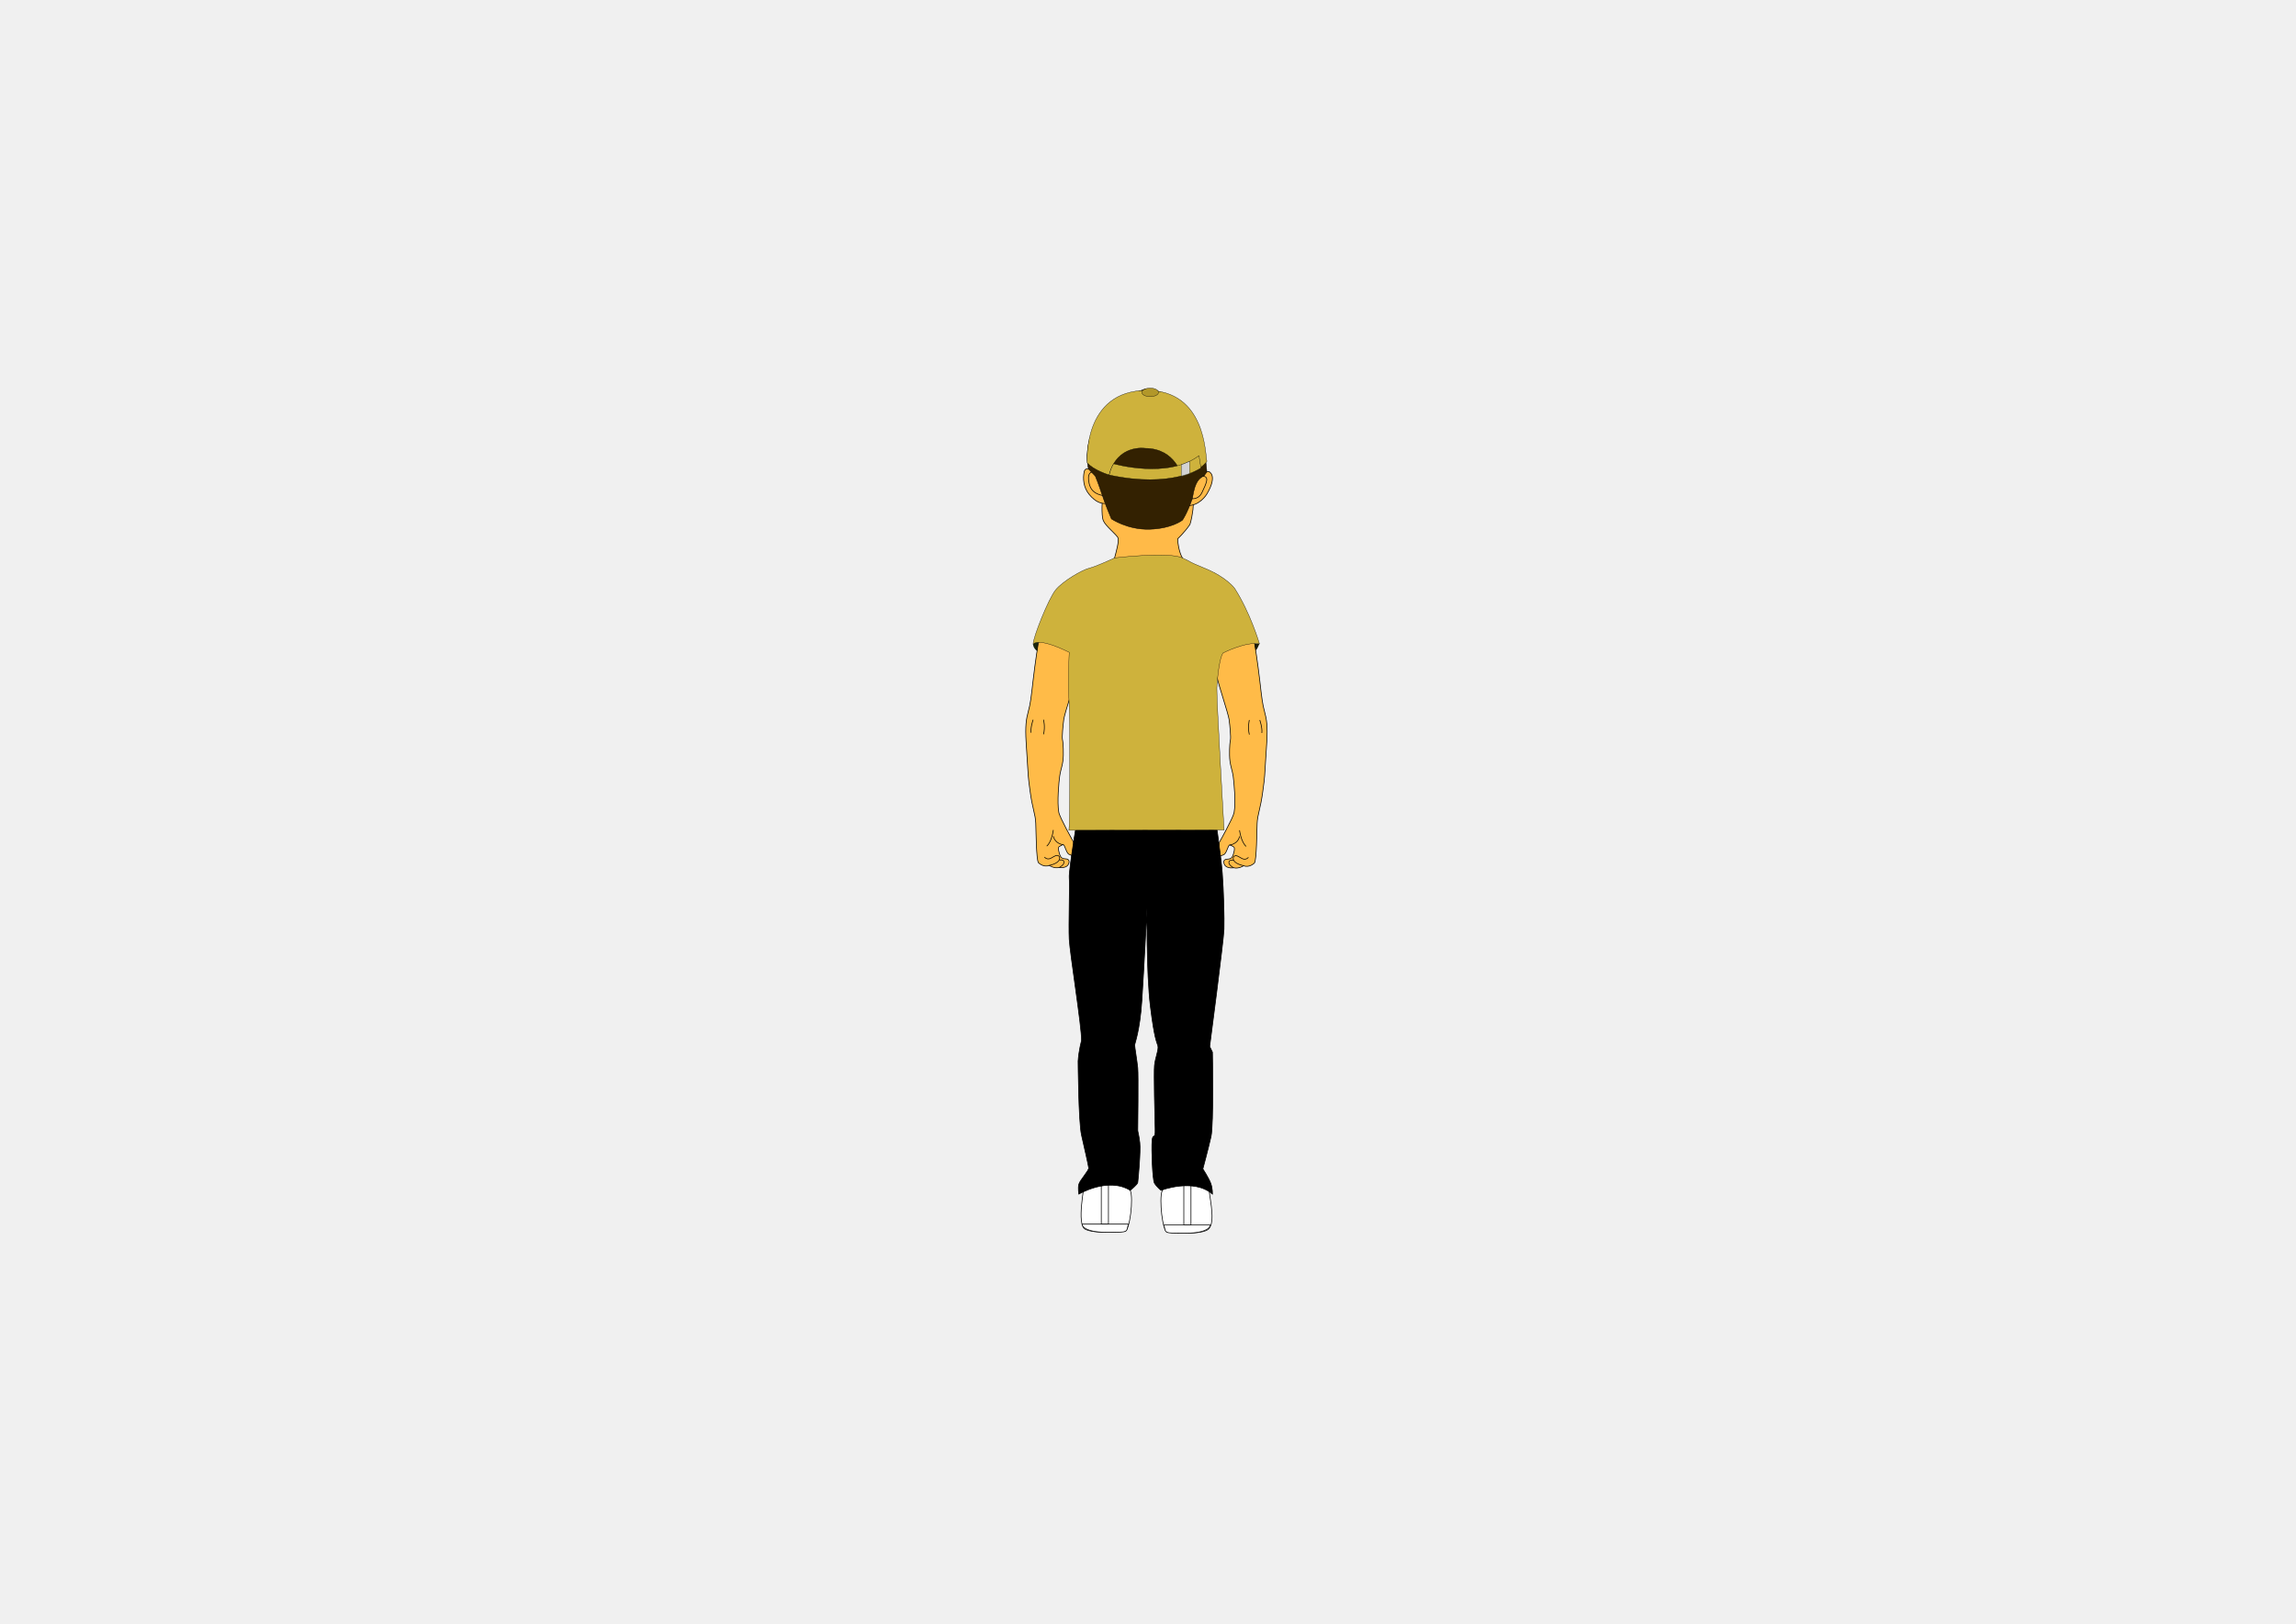
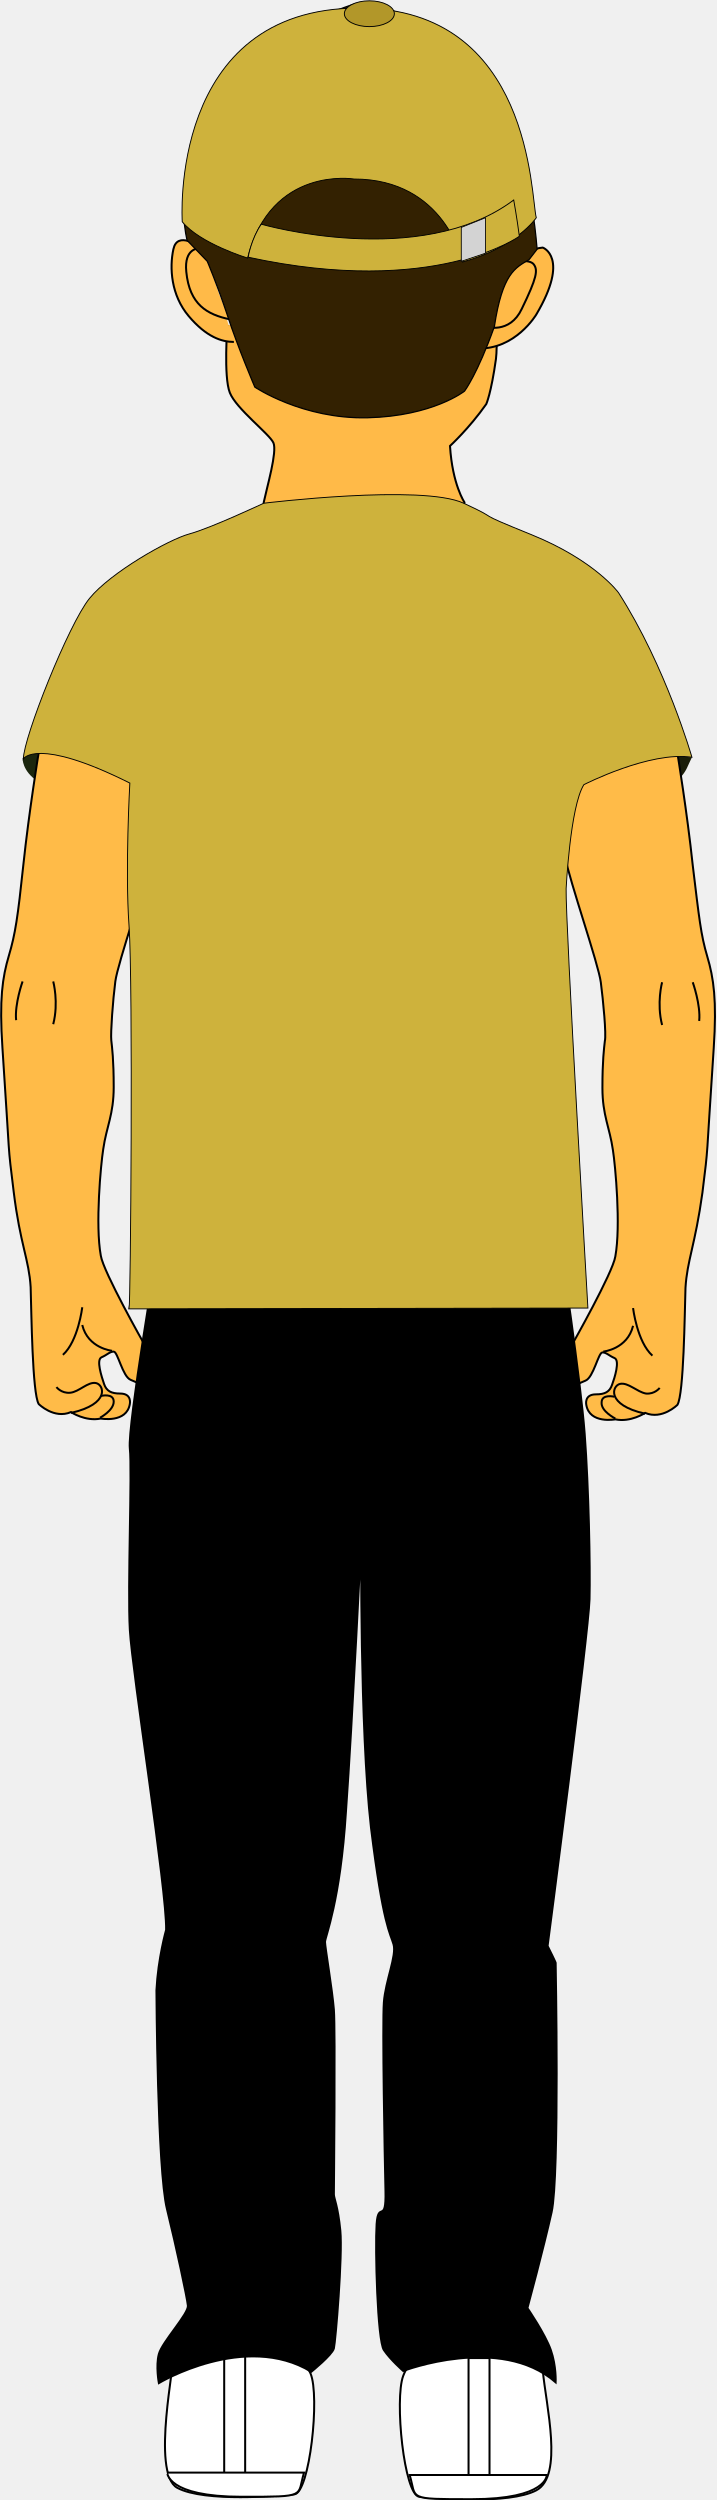
- <svg xmlns="http://www.w3.org/2000/svg" version="1.1" id="图层_1" x="0px" y="0px" width="841.89px" height="595.28px" viewBox="0 0 841.89 595.28" enable-background="new 0 0 841.89 595.28" xml:space="preserve">
-   <path fill="#FFBA48" stroke="#000000" stroke-width="0.25" stroke-miterlimit="10" d="M404.235,182.506c0,0-0.521,6.403,0.343,8.403  s4.863,5.125,5.363,6.25s-0.75,5.5-1.25,7.375s24.875,2,24.875,0c0,0-1.5-2.25-1.75-7c0,0,2.395-2.184,4.465-5.184  c0,0,0.59-1.331,1.16-5.566c0.219-1.629,0-4.875,0-4.875" />
-   <path fill="#FFBA48" stroke="#000000" stroke-width="0.25" stroke-miterlimit="10" d="M401.4,173.034  c-0.771-0.438-3.413-2.334-3.873,0s-0.334,5.667,1.937,8.334s4.127,3.19,5.615,3.241" />
-   <path fill="#FFBA48" stroke="#000000" stroke-width="0.25" stroke-miterlimit="10" d="M440.756,173.649c0,0,1.275-0.717,2.504-0.756  c0,0,3.424,1.214-0.758,8.267c0,0-2.631,4.434-7.27,4.193" />
-   <path fill="#FFBA48" stroke="#000000" stroke-width="0.25" stroke-miterlimit="10" d="M400.748,172.99c0,0-1.893-0.149-1.605,2.862  c0.396,4.148,2.553,5.262,5.392,5.867" />
-   <path fill="#FFBA48" stroke="#000000" stroke-width="0.25" stroke-miterlimit="10" d="M436.232,182.701c0,0,2.982,0.997,4.523-2.166  c1.889-3.875,1.977-4.833,1.504-5.5c-0.498-0.701-2.432-0.5-4.693,0.333" />
-   <path fill="#332101" stroke="#000000" stroke-width="0.159" stroke-miterlimit="10" d="M441.566,174.367  c-1.668,1-3.334,1.667-4.334,8.333c-2.092,5.927-3.666,8-3.666,8s-3.875,3.084-12,3.333c-8.125,0.25-14.043-3.804-14.043-3.804  s-2.112-4.868-3.444-8.95c-1.279-3.92-2.452-6.727-2.452-6.727l-2.515-2.614c0,0-5.435-20.475,20.727-29.317  c0,0,20.203-0.522,22.702,30.366L441.566,174.367" />
-   <path fill="#1B260E" d="M378.816,236.16c0,0-0.125,1.563,1.938,2.875c0,0,0.026-3.356,0-3.529  C380.566,234.285,378.816,236.16,378.816,236.16z" />
-   <path fill="#1A1D08" d="M461.816,236.035c-0.625,1.188-0.563,1.625-1.5,2.563c0,0-0.502-1.661-0.314-2.674L461.816,236.035z" />
-   <path fill="#FFBB48" stroke="#000000" stroke-width="0.25" stroke-miterlimit="10" d="M380.753,235.505  c0,0-1.188,7.349-1.938,13.939s-1,8.59-1.75,11.34s-1.19,5.363-0.804,11.356c0.963,14.904,0.595,11.394,1.449,17.894  s1.944,8.351,2.078,11.75c0.121,3.083,0.175,13.25,0.976,14.5c0,0,1.884,1.867,3.968,1c0,0,1.834,1.25,3.667,0.75  c0,0,3.166,0.563,3.579-1.834c0,0,0.337-1.291-1.246-1.333c-1.054-0.028-1.667-0.334-2-1.167s-1-3-0.333-3.333s1-0.667,1.5-0.667  s1.126,3.115,2.079,3.5s2.003,1,2.462,0.667s-0.793-5.129-0.793-5.129s-5.063-8.97-5.415-10.955  c-0.667-3.753,0.04-11.264,0.334-13.249c0.415-2.806,1.289-4.31,1.333-7.729c0.044-3.444-0.166-4.937-0.333-5.771s0.167-5,0.5-7.333  s3.785-12.333,4.476-15.833S393.774,229.14,380.753,235.505z" />
-   <path fill="none" stroke="#000000" stroke-width="0.25" stroke-miterlimit="10" d="M378.816,263.87c0,0-1,2.833-0.75,4.75" />
-   <path fill="none" stroke="#000000" stroke-width="0.25" stroke-miterlimit="10" d="M382.649,263.87c0,0,0.666,2.583,0,5.333" />
-   <path fill="none" stroke="#000000" stroke-width="0.25" stroke-miterlimit="10" d="M382.983,314.201c0,0,0.582,0.832,1.666,0.666  s2.167-1.416,3.167-1.25s1.75,2.584-3.083,3.668" />
-   <path fill="none" stroke="#000000" stroke-width="0.25" stroke-miterlimit="10" d="M388.501,315.318c0,0,1.563-0.369,1.647,0.715  s-1.749,2.002-1.749,2.002" />
-   <path fill="none" stroke="#000000" stroke-width="0.25" stroke-miterlimit="10" d="M386.233,304.283c0,0-0.5,4.25-2.417,5.917" />
-   <path fill="none" stroke="#000000" stroke-width="0.25" stroke-miterlimit="10" d="M389.9,309.701c0,0-3-0.252-3.667-3.168" />
-   <path fill="#FFBB48" stroke="#000000" stroke-width="0.25" stroke-miterlimit="10" d="M459.994,235.61c0,0,1.188,7.349,1.938,13.939  s1,8.59,1.75,11.34s1.191,5.363,0.805,11.356c-0.963,14.904-0.596,11.394-1.449,17.894c-0.855,6.5-1.945,8.351-2.078,11.75  c-0.121,3.083-0.176,13.25-0.977,14.5c0,0-1.883,1.868-3.967,1c0,0-1.834,1.25-3.668,0.75c0,0-3.166,0.563-3.578-1.833  c0,0-0.338-1.292,1.246-1.334c1.053-0.027,1.666-0.334,2-1.166c0.332-0.834,1-3,0.332-3.334c-0.666-0.333-1-0.666-1.5-0.666  s-1.125,3.114-2.078,3.5c-0.953,0.385-2.004,1-2.463,0.666c-0.459-0.333,0.793-5.129,0.793-5.129s5.063-8.97,5.416-10.954  c0.666-3.753-0.041-11.264-0.334-13.249c-0.416-2.806-1.289-4.31-1.334-7.729c-0.043-3.444,0.166-4.937,0.334-5.771  c0.166-0.833-0.168-5-0.5-7.333c-0.334-2.333-3.785-12.333-4.477-15.833C445.516,244.474,446.975,229.245,459.994,235.61z" />
-   <path fill="none" stroke="#000000" stroke-width="0.25" stroke-miterlimit="10" d="M461.932,263.975c0,0,1,2.833,0.75,4.75" />
-   <path fill="none" stroke="#000000" stroke-width="0.25" stroke-miterlimit="10" d="M458.1,263.975c0,0-0.666,2.583,0,5.333" />
-   <path fill="none" stroke="#000000" stroke-width="0.25" stroke-miterlimit="10" d="M457.766,314.306c0,0-0.582,0.833-1.666,0.667  c-1.084-0.167-2.168-1.417-3.168-1.25c-1,0.166-1.75,2.584,3.084,3.667" />
-   <path fill="none" stroke="#000000" stroke-width="0.25" stroke-miterlimit="10" d="M452.246,315.423c0,0-1.563-0.368-1.646,0.716  c-0.084,1.083,1.748,2.001,1.748,2.001" />
-   <path fill="none" stroke="#000000" stroke-width="0.25" stroke-miterlimit="10" d="M454.516,304.389c0,0,0.5,4.25,2.416,5.916" />
-   <path fill="none" stroke="#000000" stroke-width="0.25" stroke-miterlimit="10" d="M450.848,309.807c0,0,3-0.252,3.668-3.168" />
-   <path fill="#FFFFFF" stroke="#000000" stroke-width="0.25" stroke-miterlimit="10" d="M397.191,435.784  c0.75-1.75-2.625,13.125,0.75,14.875s12.625,1,14.5,0.75s3.236-12.221,2-15C411.233,429.202,397.191,435.784,397.191,435.784z" />
-   <rect x="403.816" y="434.233" fill="#FFFFFF" stroke="#000000" stroke-width="0.25" stroke-miterlimit="10" width="2.625" height="14.551" />
-   <path fill="#FFFFFF" stroke="#000000" stroke-width="0.25" stroke-miterlimit="10" d="M406.049,451.784c8.221,0,6.803,0,7.71-3  H396.76C396.76,448.784,396.628,451.784,406.049,451.784z" />
-   <path fill="#FFFFFF" stroke="#000000" stroke-width="0.25" stroke-miterlimit="10" d="M443.328,436.114  c0.43,4.379,2.625,13.125-0.75,14.875s-12.625,1-14.5,0.75s-3.053-12.146-2-15C428.732,429.536,443.328,436.114,443.328,436.114z" />
-   <rect x="434.078" y="434.563" fill="#FFFFFF" stroke="#000000" stroke-width="0.25" stroke-miterlimit="10" width="2.625" height="14.551" />
-   <path fill="#FFFFFF" stroke="#000000" stroke-width="0.25" stroke-miterlimit="10" d="M434.469,452.114c-8.221,0-6.803,0-7.709-3  h16.998C443.758,449.114,443.891,452.114,434.469,452.114z" />
-   <path stroke="#000000" stroke-width="0.25" stroke-miterlimit="10" d="M395.566,296.785c0,0-3.75,22.25-3.5,25  s-0.273,17.25-0.012,22.5s4.639,32.374,4.512,37.249c0,0-1,3.5-1.25,7.5c0,0,0.131,22.25,1.253,27.125s2.497,11,2.622,12  s-3.213,4.5-3.606,6s0.002,3.625,0.002,3.625s10.729-6.375,18.854-1.375c0,0,2.625-2.125,2.75-2.875s1.125-11.5,0.75-14.625  s-0.75-4-0.75-4.5s0.25-20.375,0-22.875s-1.125-7.75-1.125-8.375s1.875-5,2.625-16.249c0.75-11.25,1.875-33.75,1.875-33.75  s-0.25,23.5,1.25,35.75c1.5,12.249,2.375,13.124,2.75,14.499s-1,4.5-1.25,7.25s0.125,19.25,0.25,23.375s-0.875,1.125-1.125,4.125  s0.125,14.375,0.875,15.625s2.375,2.625,2.375,2.625s12-4.625,18.875,1.375c0,0,0.125-2-0.625-4s-2.875-5.25-2.875-5.25  s2-7.375,3-11.875s0.508-30.875,0.508-30.875s0.117,0.125-1.008-2.125c0,0,5.125-38.874,5.25-42.999s-0.125-13.75-0.625-20.5  s-3-23.375-3-23.375H395.566z" />
-   <path fill="#CEB23C" stroke="#000000" stroke-width="0.116" stroke-miterlimit="10" d="M408.691,204.535c0,0-6.625,3.125-9.25,3.75  s-9.75,4.75-12.375,8s-8.25,17.313-8.25,19.875c0,0,1.625-2.75,13.25,3c0,0-0.587,10.689-0.087,17.689s0.25,47.165,0,47.54  l56.869-0.105c0,0-2.781-48.085-2.656-51.999c0,0,0.5-10.25,2.25-12.875c0,0,8.25-4.25,13.375-3.375c0,0-3.25-11.25-9.125-20.375  c0,0-2.875-4-10.75-7.25s-3.25-1.5-8.375-3.875S408.691,204.535,408.691,204.535z" />
+ <svg xmlns="http://www.w3.org/2000/svg" version="1.1" id="图层_1" x="0px" y="0px" viewBox="477 165.9 88.8 310" enable-background="new 477 165.9 88.8 310" xml:space="preserve">
+   <path fill="#FFBA48" stroke="#000000" stroke-width="0.25" stroke-miterlimit="10" d="M505.2,206.2c0,0-0.5,6.4,0.3,8.4  s4.9,5.1,5.4,6.2s-0.8,5.5-1.2,7.4s24.9,2,24.9,0c0,0-1.5-2.2-1.8-7c0,0,2.4-2.2,4.5-5.2c0,0,0.6-1.3,1.2-5.6c0.2-1.6,0-4.9,0-4.9" />
+   <path fill="#FFBA48" stroke="#000000" stroke-width="0.25" stroke-miterlimit="10" d="M502.4,196.8c-0.8-0.4-3.4-2.3-3.9,0  s-0.3,5.7,1.9,8.3s4.1,3.2,5.6,3.2" />
+   <path fill="#FFBA48" stroke="#000000" stroke-width="0.25" stroke-miterlimit="10" d="M541.8,197.4c0,0,1.3-0.7,2.5-0.8  c0,0,3.4,1.2-0.8,8.3c0,0-2.6,4.4-7.3,4.2" />
+   <path fill="#FFBA48" stroke="#000000" stroke-width="0.25" stroke-miterlimit="10" d="M501.7,196.7c0,0-1.9-0.1-1.6,2.9  c0.4,4.1,2.6,5.3,5.4,5.9" />
+   <path fill="#FFBA48" stroke="#000000" stroke-width="0.25" stroke-miterlimit="10" d="M537.2,206.4c0,0,3,1,4.5-2.2  c1.9-3.9,2-4.8,1.5-5.5c-0.5-0.7-2.4-0.5-4.7,0.3" />
+   <path fill="#332101" stroke="#000000" stroke-width="0.159" stroke-miterlimit="10" d="M542.6,198.1c-1.7,1-3.3,1.7-4.3,8.3  c-2.1,5.9-3.7,8-3.7,8s-3.9,3.1-12,3.3c-8.1,0.2-14-3.8-14-3.8s-2.1-4.9-3.4-8.9c-1.3-3.9-2.5-6.7-2.5-6.7l-2.5-2.6  c0,0-5.4-20.5,20.7-29.3c0,0,20.2-0.5,22.7,30.4L542.6,198.1" />
+   <path fill="#1B260E" d="M479.8,259.9c0,0-0.1,1.6,1.9,2.9c0,0,0-3.4,0-3.5C481.6,258,479.8,259.9,479.8,259.9z" />
+   <path fill="#1A1D08" d="M562.8,259.8c-0.6,1.2-0.6,1.6-1.5,2.6c0,0-0.5-1.7-0.3-2.7L562.8,259.8z" />
+   <path fill="#FFBB48" stroke="#000000" stroke-width="0.25" stroke-miterlimit="10" d="M481.8,259.2c0,0-1.2,7.3-1.9,13.9  s-1,8.6-1.8,11.3s-1.2,5.4-0.8,11.4c1,14.9,0.6,11.4,1.4,17.9s1.9,8.4,2.1,11.8c0.1,3.1,0.2,13.2,1,14.5c0,0,1.9,1.9,4,1  c0,0,1.8,1.2,3.7,0.8c0,0,3.2,0.6,3.6-1.8c0,0,0.3-1.3-1.2-1.3c-1.1,0-1.7-0.3-2-1.2s-1-3-0.3-3.3s1-0.7,1.5-0.7s1.1,3.1,2.1,3.5  s2,1,2.5,0.7s-0.8-5.1-0.8-5.1s-5.1-9-5.4-11c-0.7-3.8,0-11.3,0.3-13.2c0.4-2.8,1.3-4.3,1.3-7.7c0-3.4-0.2-4.9-0.3-5.8  s0.2-5,0.5-7.3s3.8-12.3,4.5-15.8S494.8,252.9,481.8,259.2z" />
+   <path fill="none" stroke="#000000" stroke-width="0.25" stroke-miterlimit="10" d="M479.8,287.6c0,0-1,2.8-0.8,4.8" />
+   <path fill="none" stroke="#000000" stroke-width="0.25" stroke-miterlimit="10" d="M483.6,287.6c0,0,0.7,2.6,0,5.3" />
+   <path fill="none" stroke="#000000" stroke-width="0.25" stroke-miterlimit="10" d="M484,337.9c0,0,0.6,0.8,1.7,0.7s2.2-1.4,3.2-1.2  s1.8,2.6-3.1,3.7" />
+   <path fill="none" stroke="#000000" stroke-width="0.25" stroke-miterlimit="10" d="M489.5,339c0,0,1.6-0.4,1.6,0.7s-1.7,2-1.7,2" />
+   <path fill="none" stroke="#000000" stroke-width="0.25" stroke-miterlimit="10" d="M487.2,328c0,0-0.5,4.2-2.4,5.9" />
+   <path fill="none" stroke="#000000" stroke-width="0.25" stroke-miterlimit="10" d="M490.9,333.4c0,0-3-0.3-3.7-3.2" />
+   <path fill="#FFBB48" stroke="#000000" stroke-width="0.25" stroke-miterlimit="10" d="M561,259.3c0,0,1.2,7.3,1.9,13.9  c0.8,6.6,1,8.6,1.8,11.3s1.2,5.4,0.8,11.4c-1,14.9-0.6,11.4-1.4,17.9c-0.9,6.5-1.9,8.4-2.1,11.8c-0.1,3.1-0.2,13.2-1,14.5  c0,0-1.9,1.9-4,1c0,0-1.8,1.2-3.7,0.8c0,0-3.2,0.6-3.6-1.8c0,0-0.3-1.3,1.2-1.3c1.1,0,1.7-0.3,2-1.2c0.3-0.8,1-3,0.3-3.3  c-0.7-0.3-1-0.7-1.5-0.7s-1.1,3.1-2.1,3.5c-1,0.4-2,1-2.5,0.7c-0.5-0.3,0.8-5.1,0.8-5.1s5.1-9,5.4-11c0.7-3.8,0-11.3-0.3-13.2  c-0.4-2.8-1.3-4.3-1.3-7.7c0-3.4,0.2-4.9,0.3-5.8c0.2-0.8-0.2-5-0.5-7.3c-0.3-2.3-3.8-12.3-4.5-15.8C546.5,268.2,548,253,561,259.3z  " />
+   <path fill="none" stroke="#000000" stroke-width="0.25" stroke-miterlimit="10" d="M562.9,287.7c0,0,1,2.8,0.8,4.8" />
+   <path fill="none" stroke="#000000" stroke-width="0.25" stroke-miterlimit="10" d="M559.1,287.7c0,0-0.7,2.6,0,5.3" />
+   <path fill="none" stroke="#000000" stroke-width="0.25" stroke-miterlimit="10" d="M558.8,338c0,0-0.6,0.8-1.7,0.7  c-1.1-0.2-2.2-1.4-3.2-1.2c-1,0.2-1.8,2.6,3.1,3.7" />
+   <path fill="none" stroke="#000000" stroke-width="0.25" stroke-miterlimit="10" d="M553.2,339.1c0,0-1.6-0.4-1.6,0.7  c-0.1,1.1,1.7,2,1.7,2" />
+   <path fill="none" stroke="#000000" stroke-width="0.25" stroke-miterlimit="10" d="M555.5,328.1c0,0,0.5,4.2,2.4,5.9" />
+   <path fill="none" stroke="#000000" stroke-width="0.25" stroke-miterlimit="10" d="M551.8,333.5c0,0,3-0.3,3.7-3.2" />
+   <path fill="#FFFFFF" stroke="#000000" stroke-width="0.25" stroke-miterlimit="10" d="M498.2,459.5c0.8-1.8-2.6,13.1,0.8,14.9  s12.6,1,14.5,0.8c1.9-0.2,3.2-12.2,2-15C512.2,452.9,498.2,459.5,498.2,459.5z" />
+   <rect x="504.8" y="458" fill="#FFFFFF" stroke="#000000" stroke-width="0.25" stroke-miterlimit="10" width="2.6" height="14.6" />
+   <path fill="#FFFFFF" stroke="#000000" stroke-width="0.25" stroke-miterlimit="10" d="M507,475.5c8.2,0,6.8,0,7.7-3h-17  C497.8,472.5,497.6,475.5,507,475.5z" />
+   <path fill="#FFFFFF" stroke="#000000" stroke-width="0.25" stroke-miterlimit="10" d="M544.3,459.8c0.4,4.4,2.6,13.1-0.8,14.9  s-12.6,1-14.5,0.8s-3.1-12.1-2-15C529.7,453.3,544.3,459.8,544.3,459.8z" />
+   <rect x="535.1" y="458.3" fill="#FFFFFF" stroke="#000000" stroke-width="0.25" stroke-miterlimit="10" width="2.6" height="14.6" />
+   <path fill="#FFFFFF" stroke="#000000" stroke-width="0.25" stroke-miterlimit="10" d="M535.5,475.8c-8.2,0-6.8,0-7.7-3h17  C544.8,472.8,544.9,475.8,535.5,475.8z" />
+   <path stroke="#000000" stroke-width="0.25" stroke-miterlimit="10" d="M496.6,320.5c0,0-3.8,22.2-3.5,25s-0.3,17.2,0,22.5  s4.6,32.4,4.5,37.2c0,0-1,3.5-1.2,7.5c0,0,0.1,22.2,1.3,27.1s2.5,11,2.6,12s-3.2,4.5-3.6,6s0,3.6,0,3.6s10.7-6.4,18.9-1.4  c0,0,2.6-2.1,2.8-2.9s1.1-11.5,0.8-14.6s-0.8-4-0.8-4.5s0.2-20.4,0-22.9s-1.1-7.8-1.1-8.4s1.9-5,2.6-16.2  c0.8-11.2,1.9-33.8,1.9-33.8s-0.2,23.5,1.2,35.8c1.5,12.2,2.4,13.1,2.8,14.5s-1,4.5-1.2,7.2s0.1,19.2,0.2,23.4s-0.9,1.1-1.1,4.1  s0.1,14.4,0.9,15.6s2.4,2.6,2.4,2.6s12-4.6,18.9,1.4c0,0,0.1-2-0.6-4s-2.9-5.2-2.9-5.2s2-7.4,3-11.9s0.5-30.9,0.5-30.9  s0.1,0.1-1-2.1c0,0,5.1-38.9,5.2-43s-0.1-13.8-0.6-20.5s-3-23.4-3-23.4H496.6z" />
+   <path fill="#CEB23C" stroke="#000000" stroke-width="0.116" stroke-miterlimit="10" d="M509.7,228.3c0,0-6.6,3.1-9.2,3.8  s-9.8,4.8-12.4,8s-8.2,17.3-8.2,19.9c0,0,1.6-2.8,13.2,3c0,0-0.6,10.7-0.1,17.7s0.2,47.2,0,47.5l56.9-0.1c0,0-2.8-48.1-2.7-52  c0,0,0.5-10.2,2.2-12.9c0,0,8.2-4.2,13.4-3.4c0,0-3.2-11.2-9.1-20.4c0,0-2.9-4-10.8-7.2s-3.2-1.5-8.4-3.9S509.7,228.3,509.7,228.3z" />
  <g>
-     <path fill="#CEB23C" stroke="#000000" stroke-width="0.116" stroke-miterlimit="10" d="M419.944,164.352   c0,0-10.306-1.665-13.221,9.786c0,0-5.917-1.817-8.079-4.524c0,0-1.811-26.5,21.924-26.497   c21.55,0.002,21.348,23.422,21.973,26.024c0,0-2.508,3.747-9.17,5.517C433.371,174.658,431.174,164.422,419.944,164.352z" />
-     <path fill="#CEB23C" stroke="#000000" stroke-width="0.116" stroke-miterlimit="10" d="M408.358,170.017   c0,0,19.738,5.729,31.259-2.958c0,0,0.416,2.224,0.729,4.514c0,0-10.514,7.561-33.623,2.565   C406.723,174.138,407.181,171.711,408.358,170.017z" />
-     <polygon fill="#D3D3D3" stroke="#000000" stroke-width="0.104" stroke-miterlimit="10" points="433.163,170.39 436.182,169.141    436.182,173.617 433.163,174.554  " />
-     <ellipse fill="#B29729" stroke="#000000" stroke-width="0.116" stroke-miterlimit="10" cx="421.75" cy="143.844" rx="3.068" ry="1.563" />
+     <path fill="#CEB23C" stroke="#000000" stroke-width="0.116" stroke-miterlimit="10" d="M520.9,188.1c0,0-10.3-1.7-13.2,9.8   c0,0-5.9-1.8-8.1-4.5c0,0-1.8-26.5,21.9-26.5c21.5,0,21.3,23.4,22,26c0,0-2.5,3.7-9.2,5.5C534.4,198.4,532.2,188.1,520.9,188.1z" />
+     <path fill="#CEB23C" stroke="#000000" stroke-width="0.116" stroke-miterlimit="10" d="M509.4,193.7c0,0,19.7,5.7,31.3-3   c0,0,0.4,2.2,0.7,4.5c0,0-10.5,7.6-33.6,2.6C507.7,197.9,508.2,195.4,509.4,193.7z" />
+     <polygon fill="#D3D3D3" stroke="#000000" stroke-width="0.104" stroke-miterlimit="10" points="534.2,194.1 537.2,192.9    537.2,197.3 534.2,198.3  " />
+     <ellipse fill="#B29729" stroke="#000000" stroke-width="0.116" stroke-miterlimit="10" cx="522.8" cy="167.6" rx="3.1" ry="1.6" />
  </g>
</svg>
